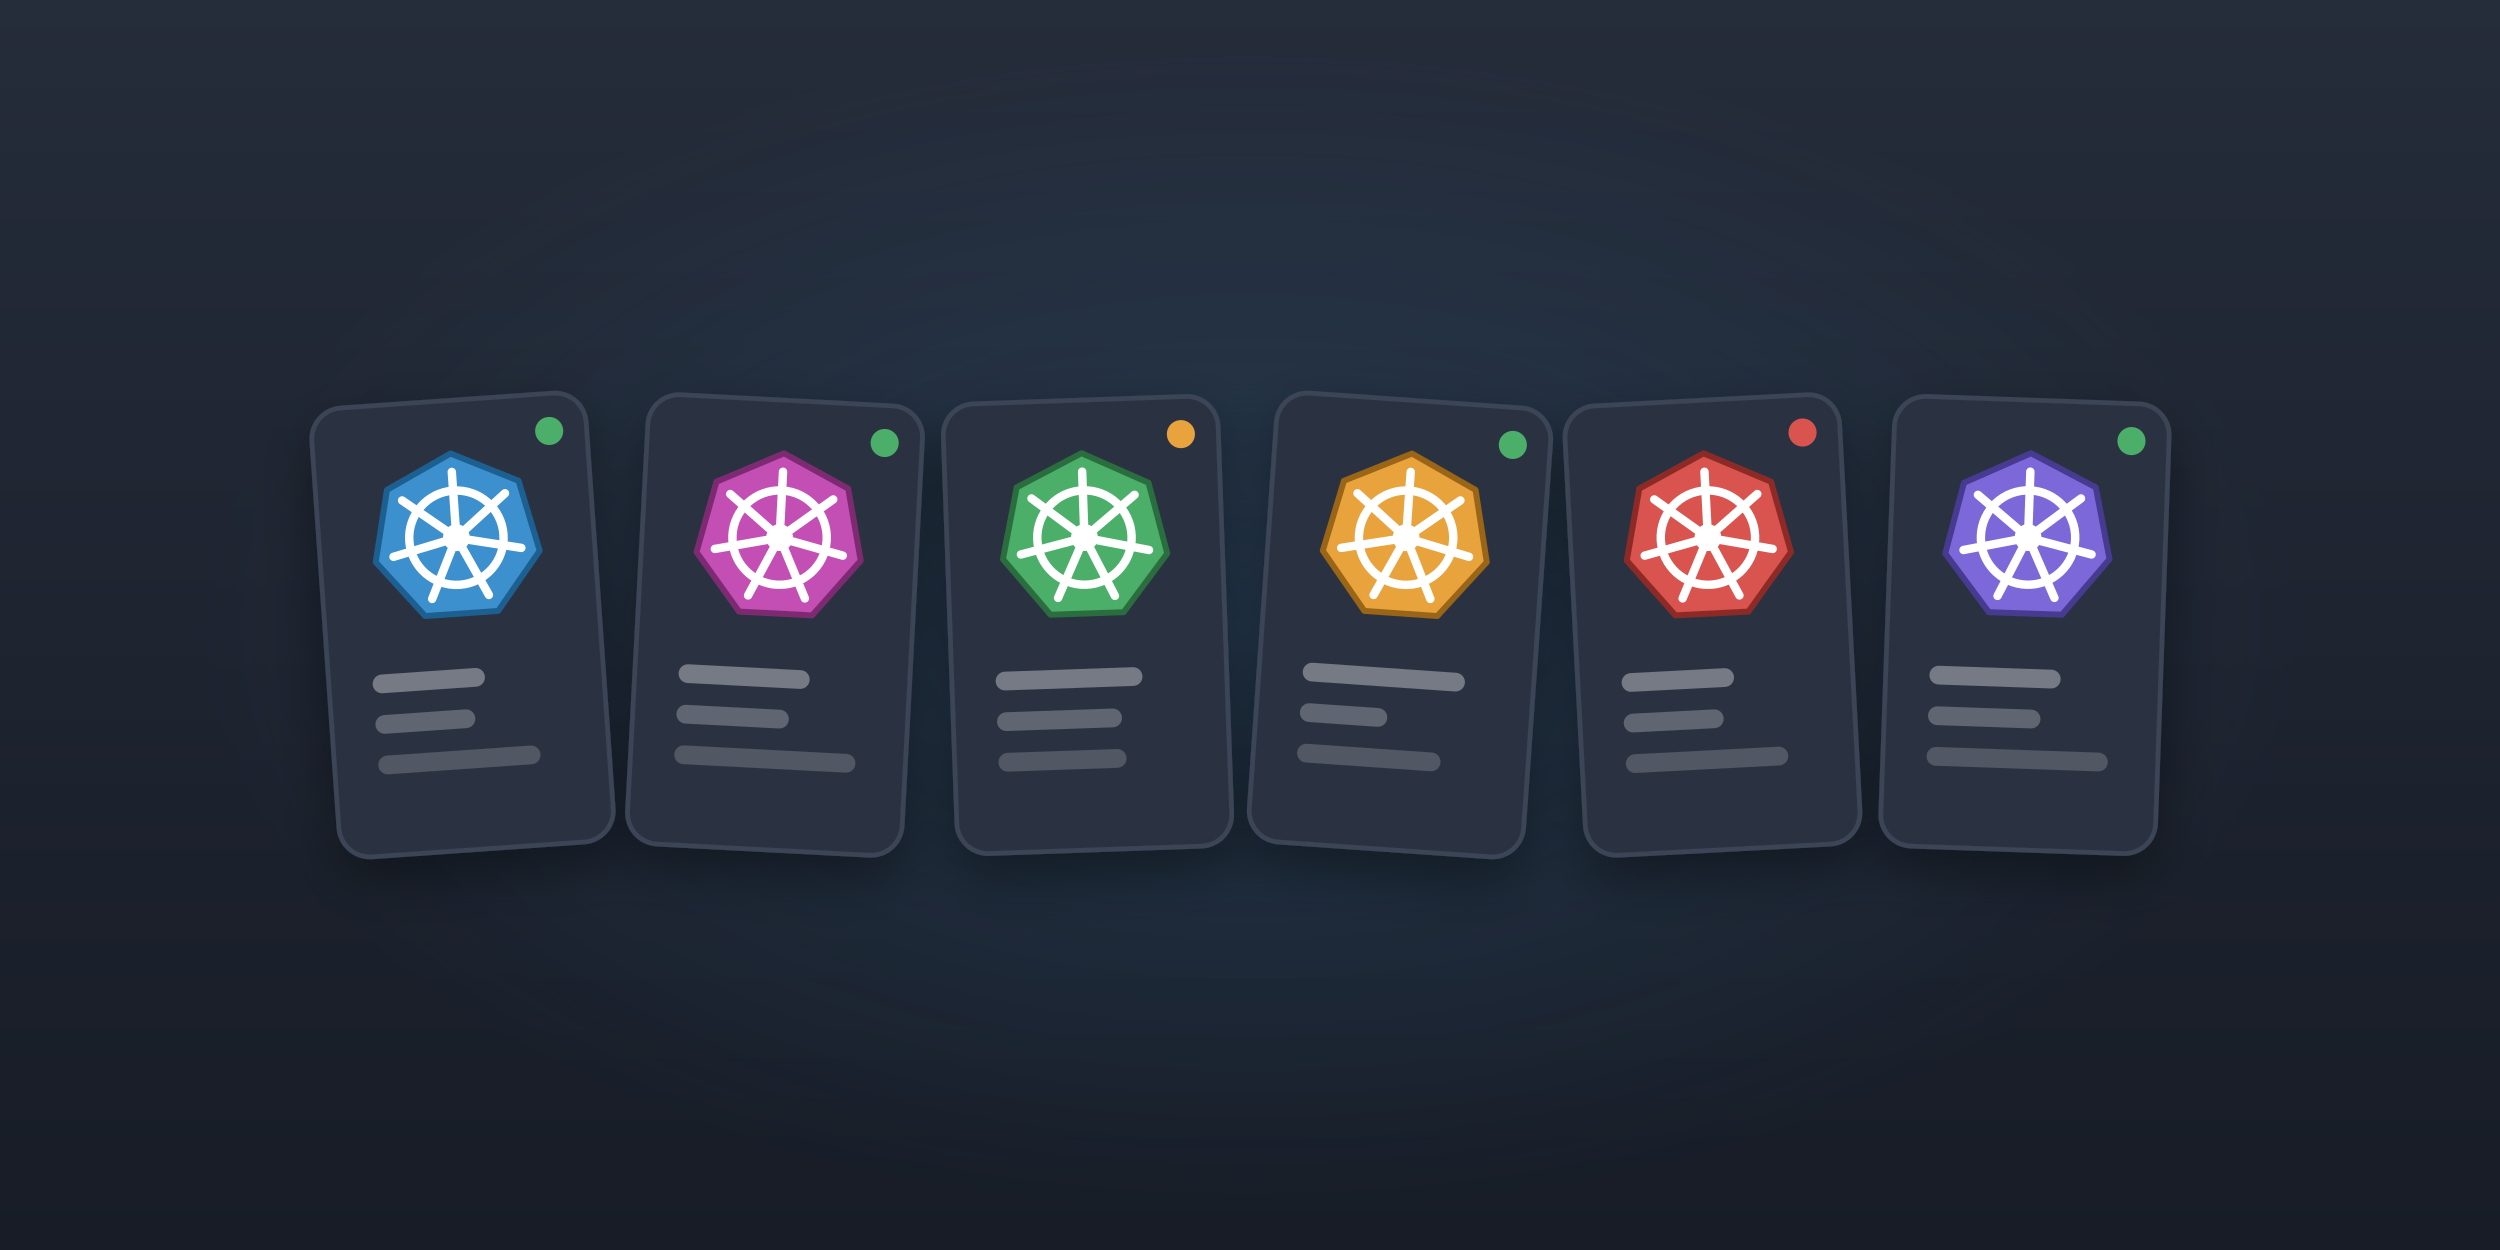
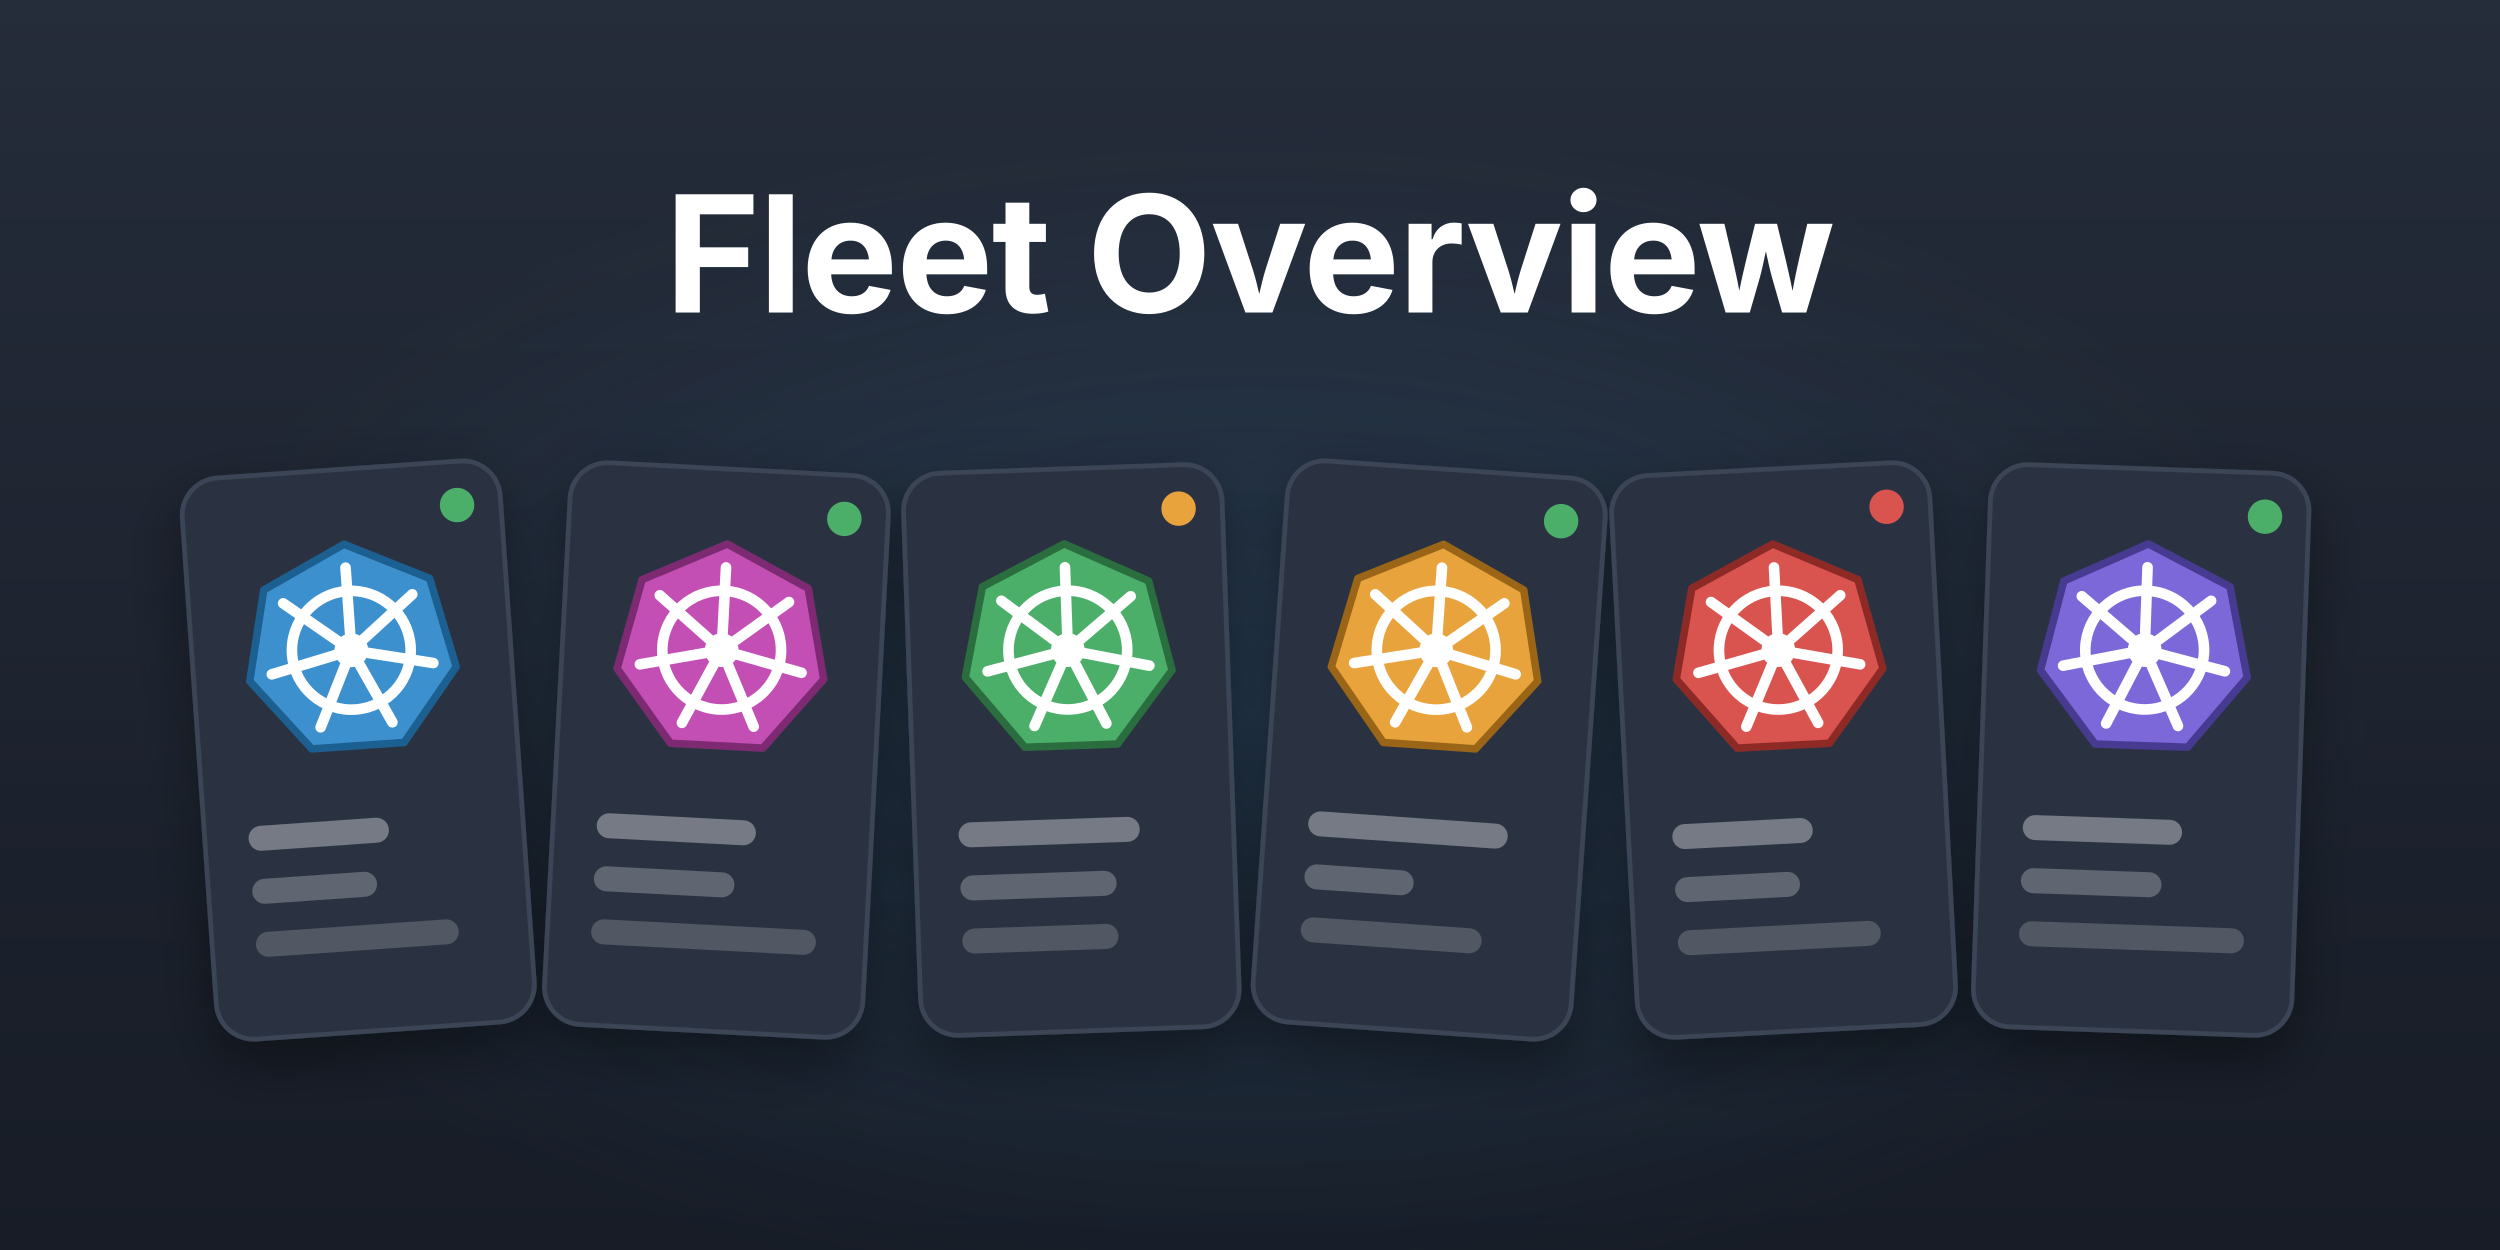
<svg xmlns="http://www.w3.org/2000/svg" viewBox="0 0 800 400" width="800" height="400" role="img" aria-label="Six clusters side by side, each with its own colour and status">
  <defs>
    <linearGradient id="ground" x1="0" y1="0" x2="0" y2="1">
      <stop offset="0" stop-color="#252c3a" />
      <stop offset="1" stop-color="#171c26" />
    </linearGradient>
    <radialGradient id="glow" cx="0.5" cy="0.5" r="0.5">
      <stop offset="0" stop-color="#3d90ce" stop-opacity="0.18" />
      <stop offset="1" stop-color="#3d90ce" stop-opacity="0" />
    </radialGradient>
    <filter id="lift" x="-30%" y="-30%" width="160%" height="160%">
      <feDropShadow dx="0" dy="7" stdDeviation="9" flood-color="#000000" flood-opacity="0.4" />
    </filter>
  </defs>
  <rect width="800" height="400" fill="url(#ground)" />
-   <ellipse cx="400" cy="200" rx="340" ry="190" fill="url(#glow)" />
+   <ellipse cx="400" cy="230" rx="360" ry="190" fill="url(#glow)" />
+   <text x="400" y="100" text-anchor="middle" font-family="Inter, -apple-system, 'Segoe UI', Helvetica, Arial, sans-serif" font-size="52" font-weight="700" fill="#ffffff" letter-spacing="-0.5">Fleet Overview</text>
  <g filter="url(#lift)">
-     <g transform="rotate(-4 148.0 200)">
-       <rect x="104" y="128" width="88" height="144" rx="10" fill="#2b3342" stroke="#3b4557" stroke-width="1.5" />
-       <polygon points="148.0,145.0 169.1,155.2 174.3,178.0 159.7,196.3 136.3,196.3 121.7,178.0 126.9,155.2" fill="#3d90ce" stroke="#1f5f91" stroke-width="1.9" stroke-linejoin="round" />
-       <g stroke="#ffffff" stroke-width="2.7" stroke-linecap="round" fill="none">
-         <circle cx="148.0" cy="172" r="15.1" />
-         <line x1="148.0" y1="167.7" x2="148.0" y2="150.9" />
-         <line x1="151.4" y1="169.3" x2="164.5" y2="158.9" />
-         <line x1="152.2" y1="173.0" x2="168.5" y2="176.7" />
-         <line x1="149.9" y1="175.9" x2="157.1" y2="191.0" />
-         <line x1="146.1" y1="175.9" x2="138.9" y2="191.0" />
-         <line x1="143.8" y1="173.0" x2="127.5" y2="176.7" />
-         <line x1="144.6" y1="169.3" x2="131.5" y2="158.9" />
+     <g transform="rotate(-4 115.0 245)">
+       <rect x="64" y="150" width="102" height="180" rx="12" fill="#2b3342" stroke="#3b4557" stroke-width="1.5" />
+       <polygon points="115.0,174.0 141.6,186.8 148.1,215.6 129.8,238.6 100.2,238.6 81.9,215.6 88.4,186.8" fill="#3d90ce" stroke="#1f5f91" stroke-width="2.4" stroke-linejoin="round" />
+       <g stroke="#ffffff" stroke-width="3.4" stroke-linecap="round" fill="none">
+         <circle cx="115.0" cy="208" r="19.0" />
+         <line x1="115.0" y1="202.6" x2="115.0" y2="181.5" />
+         <line x1="119.3" y1="204.6" x2="135.7" y2="191.5" />
+         <line x1="120.3" y1="209.2" x2="140.9" y2="213.9" />
+         <line x1="117.4" y1="212.9" x2="126.5" y2="231.9" />
+         <line x1="112.6" y1="212.9" x2="103.5" y2="231.9" />
+         <line x1="109.7" y1="209.2" x2="89.1" y2="213.9" />
+         <line x1="110.7" y1="204.6" x2="94.3" y2="191.5" />
      </g>
-       <circle cx="148.0" cy="172" r="4.3" fill="#ffffff" />
-       <circle cx="180" cy="140" r="4.5" fill="#4caf6a" />
-       <rect x="118" y="214" width="36" height="6" rx="3" fill="#ffffff" opacity="0.35" />
-       <rect x="118" y="227" width="32" height="6" rx="3" fill="#ffffff" opacity="0.25" />
-       <rect x="118" y="240" width="52" height="6" rx="3" fill="#ffffff" opacity="0.18" />
+       <circle cx="115.0" cy="208" r="5.4" fill="#ffffff" />
+       <circle cx="152" cy="164" r="5.5" fill="#4caf6a" />
+       <rect x="78" y="262" width="45" height="8" rx="4" fill="#ffffff" opacity="0.35" />
+       <rect x="78" y="279" width="40" height="8" rx="4" fill="#ffffff" opacity="0.25" />
+       <rect x="78" y="296" width="65" height="8" rx="4" fill="#ffffff" opacity="0.18" />
    </g>
-     <g transform="rotate(3 248.0 200)">
-       <rect x="204" y="128" width="88" height="144" rx="10" fill="#2b3342" stroke="#3b4557" stroke-width="1.5" />
-       <polygon points="248.0,145.0 269.1,155.2 274.3,178.0 259.7,196.3 236.3,196.3 221.7,178.0 226.9,155.2" fill="#c34fb4" stroke="#7d2c73" stroke-width="1.9" stroke-linejoin="round" />
-       <g stroke="#ffffff" stroke-width="2.7" stroke-linecap="round" fill="none">
-         <circle cx="248.0" cy="172" r="15.1" />
-         <line x1="248.0" y1="167.7" x2="248.0" y2="150.9" />
-         <line x1="251.4" y1="169.3" x2="264.5" y2="158.9" />
-         <line x1="252.2" y1="173.0" x2="268.5" y2="176.7" />
-         <line x1="249.9" y1="175.9" x2="257.1" y2="191.0" />
-         <line x1="246.1" y1="175.9" x2="238.9" y2="191.0" />
-         <line x1="243.8" y1="173.0" x2="227.5" y2="176.7" />
-         <line x1="244.6" y1="169.3" x2="231.5" y2="158.9" />
+     <g transform="rotate(3 229.0 245)">
+       <rect x="178" y="150" width="102" height="180" rx="12" fill="#2b3342" stroke="#3b4557" stroke-width="1.5" />
+       <polygon points="229.0,174.0 255.6,186.8 262.1,215.6 243.8,238.6 214.2,238.6 195.9,215.6 202.4,186.8" fill="#c34fb4" stroke="#7d2c73" stroke-width="2.4" stroke-linejoin="round" />
+       <g stroke="#ffffff" stroke-width="3.4" stroke-linecap="round" fill="none">
+         <circle cx="229.0" cy="208" r="19.0" />
+         <line x1="229.0" y1="202.6" x2="229.0" y2="181.5" />
+         <line x1="233.3" y1="204.6" x2="249.7" y2="191.5" />
+         <line x1="234.3" y1="209.2" x2="254.9" y2="213.9" />
+         <line x1="231.4" y1="212.9" x2="240.5" y2="231.9" />
+         <line x1="226.6" y1="212.9" x2="217.5" y2="231.9" />
+         <line x1="223.7" y1="209.2" x2="203.1" y2="213.9" />
+         <line x1="224.7" y1="204.6" x2="208.3" y2="191.5" />
      </g>
-       <circle cx="248.0" cy="172" r="4.3" fill="#ffffff" />
-       <circle cx="280" cy="140" r="4.5" fill="#4caf6a" />
-       <rect x="218" y="214" width="42" height="6" rx="3" fill="#ffffff" opacity="0.35" />
-       <rect x="218" y="227" width="36" height="6" rx="3" fill="#ffffff" opacity="0.25" />
-       <rect x="218" y="240" width="58" height="6" rx="3" fill="#ffffff" opacity="0.18" />
+       <circle cx="229.0" cy="208" r="5.4" fill="#ffffff" />
+       <circle cx="266" cy="164" r="5.5" fill="#4caf6a" />
+       <rect x="192" y="262" width="51" height="8" rx="4" fill="#ffffff" opacity="0.35" />
+       <rect x="192" y="279" width="45" height="8" rx="4" fill="#ffffff" opacity="0.25" />
+       <rect x="192" y="296" width="72" height="8" rx="4" fill="#ffffff" opacity="0.18" />
    </g>
-     <g transform="rotate(-2 348.0 200)">
-       <rect x="304" y="128" width="88" height="144" rx="10" fill="#2b3342" stroke="#3b4557" stroke-width="1.5" />
-       <polygon points="348.0,145.0 369.1,155.2 374.3,178.0 359.7,196.3 336.3,196.3 321.7,178.0 326.9,155.2" fill="#4caf6a" stroke="#2c6e3f" stroke-width="1.9" stroke-linejoin="round" />
-       <g stroke="#ffffff" stroke-width="2.7" stroke-linecap="round" fill="none">
-         <circle cx="348.0" cy="172" r="15.1" />
-         <line x1="348.0" y1="167.7" x2="348.0" y2="150.9" />
-         <line x1="351.4" y1="169.3" x2="364.5" y2="158.9" />
-         <line x1="352.2" y1="173.0" x2="368.5" y2="176.7" />
-         <line x1="349.9" y1="175.9" x2="357.1" y2="191.0" />
-         <line x1="346.1" y1="175.9" x2="338.9" y2="191.0" />
-         <line x1="343.8" y1="173.0" x2="327.5" y2="176.7" />
-         <line x1="344.6" y1="169.3" x2="331.5" y2="158.9" />
+     <g transform="rotate(-2 343.0 245)">
+       <rect x="292" y="150" width="102" height="180" rx="12" fill="#2b3342" stroke="#3b4557" stroke-width="1.5" />
+       <polygon points="343.0,174.0 369.6,186.8 376.1,215.6 357.8,238.6 328.2,238.6 309.9,215.6 316.4,186.8" fill="#4caf6a" stroke="#2c6e3f" stroke-width="2.4" stroke-linejoin="round" />
+       <g stroke="#ffffff" stroke-width="3.4" stroke-linecap="round" fill="none">
+         <circle cx="343.0" cy="208" r="19.0" />
+         <line x1="343.0" y1="202.6" x2="343.0" y2="181.5" />
+         <line x1="347.3" y1="204.6" x2="363.7" y2="191.5" />
+         <line x1="348.3" y1="209.2" x2="368.9" y2="213.9" />
+         <line x1="345.4" y1="212.9" x2="354.5" y2="231.9" />
+         <line x1="340.6" y1="212.9" x2="331.5" y2="231.9" />
+         <line x1="337.7" y1="209.2" x2="317.1" y2="213.9" />
+         <line x1="338.7" y1="204.6" x2="322.3" y2="191.5" />
      </g>
-       <circle cx="348.0" cy="172" r="4.3" fill="#ffffff" />
-       <circle cx="380" cy="140" r="4.5" fill="#e8a33d" />
-       <rect x="318" y="214" width="47" height="6" rx="3" fill="#ffffff" opacity="0.35" />
-       <rect x="318" y="227" width="40" height="6" rx="3" fill="#ffffff" opacity="0.25" />
-       <rect x="318" y="240" width="41" height="6" rx="3" fill="#ffffff" opacity="0.18" />
+       <circle cx="343.0" cy="208" r="5.4" fill="#ffffff" />
+       <circle cx="380" cy="164" r="5.5" fill="#e8a33d" />
+       <rect x="306" y="262" width="58" height="8" rx="4" fill="#ffffff" opacity="0.35" />
+       <rect x="306" y="279" width="50" height="8" rx="4" fill="#ffffff" opacity="0.25" />
+       <rect x="306" y="296" width="50" height="8" rx="4" fill="#ffffff" opacity="0.18" />
    </g>
-     <g transform="rotate(4 448.0 200)">
-       <rect x="404" y="128" width="88" height="144" rx="10" fill="#2b3342" stroke="#3b4557" stroke-width="1.5" />
-       <polygon points="448.0,145.0 469.1,155.2 474.3,178.0 459.7,196.3 436.3,196.3 421.7,178.0 426.9,155.2" fill="#e8a33d" stroke="#9a6516" stroke-width="1.9" stroke-linejoin="round" />
-       <g stroke="#ffffff" stroke-width="2.7" stroke-linecap="round" fill="none">
-         <circle cx="448.0" cy="172" r="15.1" />
-         <line x1="448.0" y1="167.7" x2="448.0" y2="150.9" />
-         <line x1="451.4" y1="169.3" x2="464.5" y2="158.9" />
-         <line x1="452.2" y1="173.0" x2="468.5" y2="176.7" />
-         <line x1="449.9" y1="175.9" x2="457.1" y2="191.0" />
-         <line x1="446.1" y1="175.9" x2="438.9" y2="191.0" />
-         <line x1="443.8" y1="173.0" x2="427.5" y2="176.7" />
-         <line x1="444.6" y1="169.3" x2="431.5" y2="158.9" />
+     <g transform="rotate(4 457.0 245)">
+       <rect x="406" y="150" width="102" height="180" rx="12" fill="#2b3342" stroke="#3b4557" stroke-width="1.5" />
+       <polygon points="457.0,174.0 483.6,186.8 490.1,215.6 471.8,238.6 442.2,238.6 423.9,215.6 430.4,186.8" fill="#e8a33d" stroke="#9a6516" stroke-width="2.4" stroke-linejoin="round" />
+       <g stroke="#ffffff" stroke-width="3.4" stroke-linecap="round" fill="none">
+         <circle cx="457.0" cy="208" r="19.0" />
+         <line x1="457.0" y1="202.6" x2="457.0" y2="181.5" />
+         <line x1="461.3" y1="204.6" x2="477.7" y2="191.5" />
+         <line x1="462.3" y1="209.2" x2="482.9" y2="213.9" />
+         <line x1="459.4" y1="212.9" x2="468.5" y2="231.9" />
+         <line x1="454.6" y1="212.9" x2="445.5" y2="231.9" />
+         <line x1="451.7" y1="209.2" x2="431.1" y2="213.9" />
+         <line x1="452.7" y1="204.6" x2="436.3" y2="191.5" />
      </g>
-       <circle cx="448.0" cy="172" r="4.3" fill="#ffffff" />
-       <circle cx="480" cy="140" r="4.5" fill="#4caf6a" />
-       <rect x="418" y="214" width="52" height="6" rx="3" fill="#ffffff" opacity="0.35" />
-       <rect x="418" y="227" width="28" height="6" rx="3" fill="#ffffff" opacity="0.25" />
-       <rect x="418" y="240" width="46" height="6" rx="3" fill="#ffffff" opacity="0.18" />
+       <circle cx="457.0" cy="208" r="5.4" fill="#ffffff" />
+       <circle cx="494" cy="164" r="5.5" fill="#4caf6a" />
+       <rect x="420" y="262" width="64" height="8" rx="4" fill="#ffffff" opacity="0.35" />
+       <rect x="420" y="279" width="35" height="8" rx="4" fill="#ffffff" opacity="0.25" />
+       <rect x="420" y="296" width="58" height="8" rx="4" fill="#ffffff" opacity="0.18" />
    </g>
-     <g transform="rotate(-3 548.0 200)">
-       <rect x="504" y="128" width="88" height="144" rx="10" fill="#2b3342" stroke="#3b4557" stroke-width="1.5" />
-       <polygon points="548.0,145.0 569.1,155.2 574.3,178.0 559.7,196.3 536.3,196.3 521.7,178.0 526.9,155.2" fill="#d9534f" stroke="#8e2b28" stroke-width="1.9" stroke-linejoin="round" />
-       <g stroke="#ffffff" stroke-width="2.7" stroke-linecap="round" fill="none">
-         <circle cx="548.0" cy="172" r="15.1" />
-         <line x1="548.0" y1="167.7" x2="548.0" y2="150.9" />
-         <line x1="551.4" y1="169.3" x2="564.5" y2="158.9" />
-         <line x1="552.2" y1="173.0" x2="568.5" y2="176.7" />
-         <line x1="549.9" y1="175.9" x2="557.1" y2="191.0" />
-         <line x1="546.1" y1="175.9" x2="538.9" y2="191.0" />
-         <line x1="543.8" y1="173.0" x2="527.5" y2="176.7" />
-         <line x1="544.6" y1="169.3" x2="531.5" y2="158.9" />
+     <g transform="rotate(-3 571.0 245)">
+       <rect x="520" y="150" width="102" height="180" rx="12" fill="#2b3342" stroke="#3b4557" stroke-width="1.5" />
+       <polygon points="571.0,174.0 597.6,186.8 604.1,215.6 585.8,238.6 556.2,238.6 537.9,215.6 544.4,186.8" fill="#d9534f" stroke="#8e2b28" stroke-width="2.4" stroke-linejoin="round" />
+       <g stroke="#ffffff" stroke-width="3.4" stroke-linecap="round" fill="none">
+         <circle cx="571.0" cy="208" r="19.0" />
+         <line x1="571.0" y1="202.6" x2="571.0" y2="181.5" />
+         <line x1="575.3" y1="204.6" x2="591.7" y2="191.5" />
+         <line x1="576.3" y1="209.2" x2="596.9" y2="213.9" />
+         <line x1="573.4" y1="212.9" x2="582.5" y2="231.9" />
+         <line x1="568.6" y1="212.9" x2="559.5" y2="231.9" />
+         <line x1="565.7" y1="209.2" x2="545.1" y2="213.9" />
+         <line x1="566.7" y1="204.6" x2="550.3" y2="191.5" />
      </g>
-       <circle cx="548.0" cy="172" r="4.3" fill="#ffffff" />
-       <circle cx="580" cy="140" r="4.5" fill="#d9534f" />
-       <rect x="518" y="214" width="36" height="6" rx="3" fill="#ffffff" opacity="0.35" />
-       <rect x="518" y="227" width="32" height="6" rx="3" fill="#ffffff" opacity="0.25" />
-       <rect x="518" y="240" width="52" height="6" rx="3" fill="#ffffff" opacity="0.18" />
+       <circle cx="571.0" cy="208" r="5.4" fill="#ffffff" />
+       <circle cx="608" cy="164" r="5.5" fill="#d9534f" />
+       <rect x="534" y="262" width="45" height="8" rx="4" fill="#ffffff" opacity="0.35" />
+       <rect x="534" y="279" width="40" height="8" rx="4" fill="#ffffff" opacity="0.25" />
+       <rect x="534" y="296" width="65" height="8" rx="4" fill="#ffffff" opacity="0.18" />
    </g>
-     <g transform="rotate(2 648.0 200)">
-       <rect x="604" y="128" width="88" height="144" rx="10" fill="#2b3342" stroke="#3b4557" stroke-width="1.5" />
-       <polygon points="648.0,145.0 669.1,155.2 674.3,178.0 659.7,196.3 636.3,196.3 621.7,178.0 626.9,155.2" fill="#7b68d8" stroke="#463a91" stroke-width="1.9" stroke-linejoin="round" />
-       <g stroke="#ffffff" stroke-width="2.7" stroke-linecap="round" fill="none">
-         <circle cx="648.0" cy="172" r="15.1" />
-         <line x1="648.0" y1="167.7" x2="648.0" y2="150.9" />
-         <line x1="651.4" y1="169.3" x2="664.5" y2="158.9" />
-         <line x1="652.2" y1="173.0" x2="668.5" y2="176.7" />
-         <line x1="649.9" y1="175.9" x2="657.1" y2="191.0" />
-         <line x1="646.1" y1="175.9" x2="638.9" y2="191.0" />
-         <line x1="643.8" y1="173.0" x2="627.5" y2="176.7" />
-         <line x1="644.6" y1="169.3" x2="631.5" y2="158.9" />
+     <g transform="rotate(2 685.0 245)">
+       <rect x="634" y="150" width="102" height="180" rx="12" fill="#2b3342" stroke="#3b4557" stroke-width="1.5" />
+       <polygon points="685.0,174.0 711.6,186.8 718.1,215.6 699.8,238.6 670.2,238.6 651.9,215.6 658.4,186.8" fill="#7b68d8" stroke="#463a91" stroke-width="2.4" stroke-linejoin="round" />
+       <g stroke="#ffffff" stroke-width="3.4" stroke-linecap="round" fill="none">
+         <circle cx="685.0" cy="208" r="19.0" />
+         <line x1="685.0" y1="202.6" x2="685.0" y2="181.5" />
+         <line x1="689.3" y1="204.6" x2="705.7" y2="191.5" />
+         <line x1="690.3" y1="209.2" x2="710.9" y2="213.9" />
+         <line x1="687.4" y1="212.9" x2="696.5" y2="231.9" />
+         <line x1="682.6" y1="212.9" x2="673.5" y2="231.9" />
+         <line x1="679.7" y1="209.2" x2="659.1" y2="213.9" />
+         <line x1="680.7" y1="204.6" x2="664.3" y2="191.5" />
      </g>
-       <circle cx="648.0" cy="172" r="4.3" fill="#ffffff" />
-       <circle cx="680" cy="140" r="4.5" fill="#4caf6a" />
-       <rect x="618" y="214" width="42" height="6" rx="3" fill="#ffffff" opacity="0.35" />
-       <rect x="618" y="227" width="36" height="6" rx="3" fill="#ffffff" opacity="0.25" />
-       <rect x="618" y="240" width="58" height="6" rx="3" fill="#ffffff" opacity="0.18" />
+       <circle cx="685.0" cy="208" r="5.4" fill="#ffffff" />
+       <circle cx="722" cy="164" r="5.5" fill="#4caf6a" />
+       <rect x="648" y="262" width="51" height="8" rx="4" fill="#ffffff" opacity="0.35" />
+       <rect x="648" y="279" width="45" height="8" rx="4" fill="#ffffff" opacity="0.25" />
+       <rect x="648" y="296" width="72" height="8" rx="4" fill="#ffffff" opacity="0.18" />
    </g>
  </g>
</svg>
